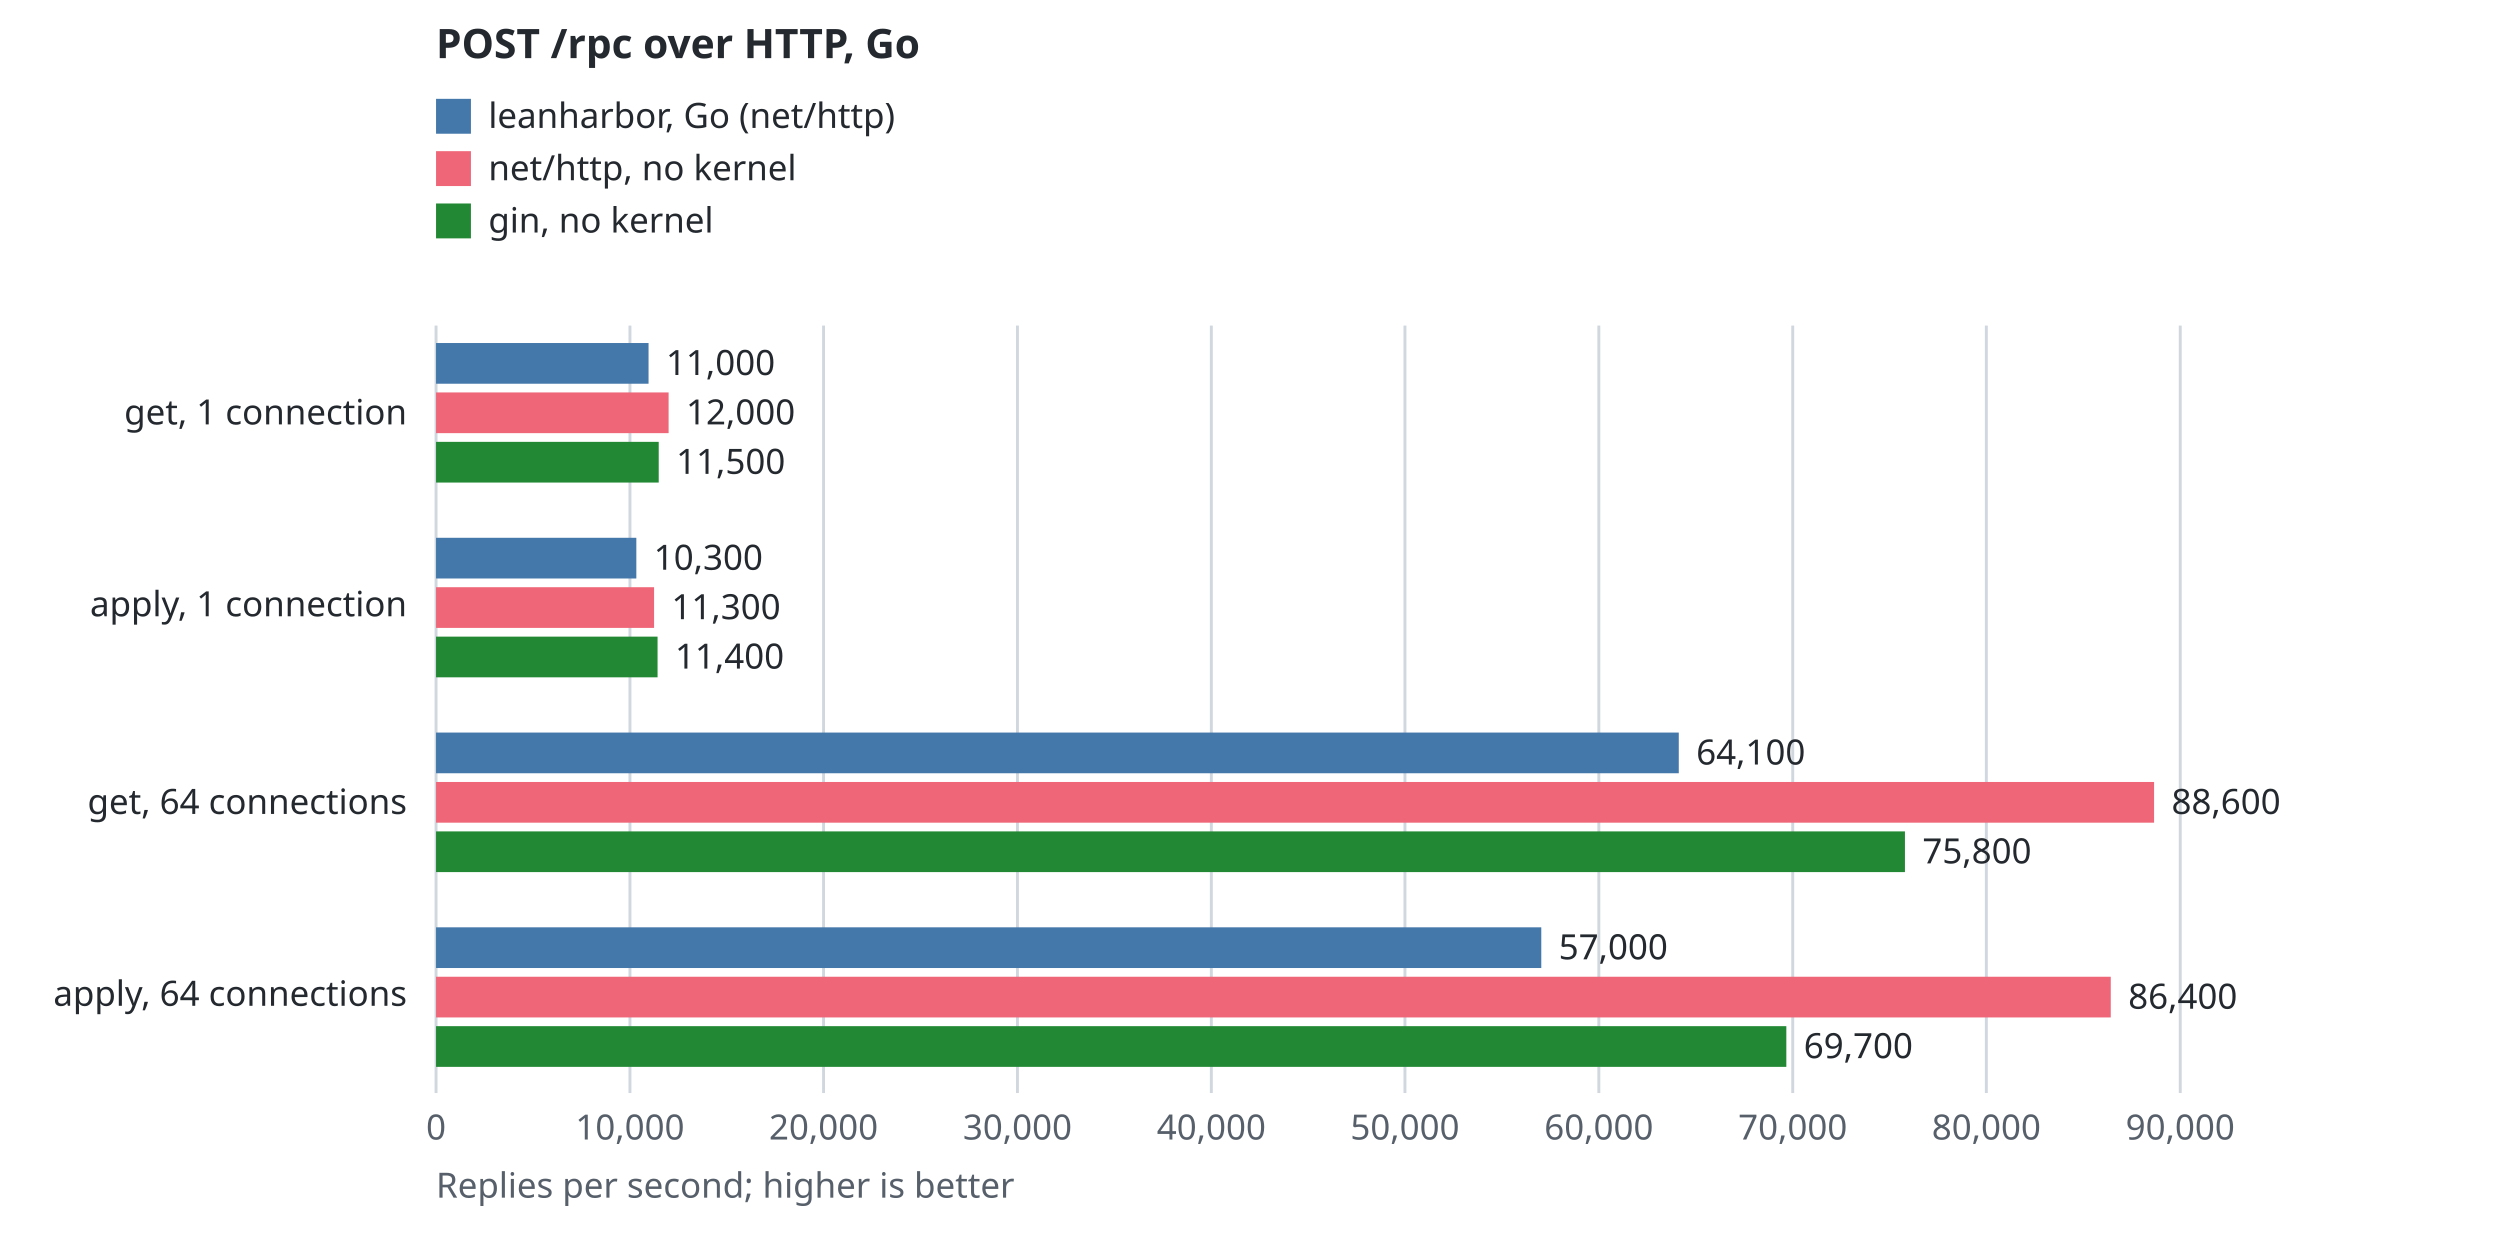
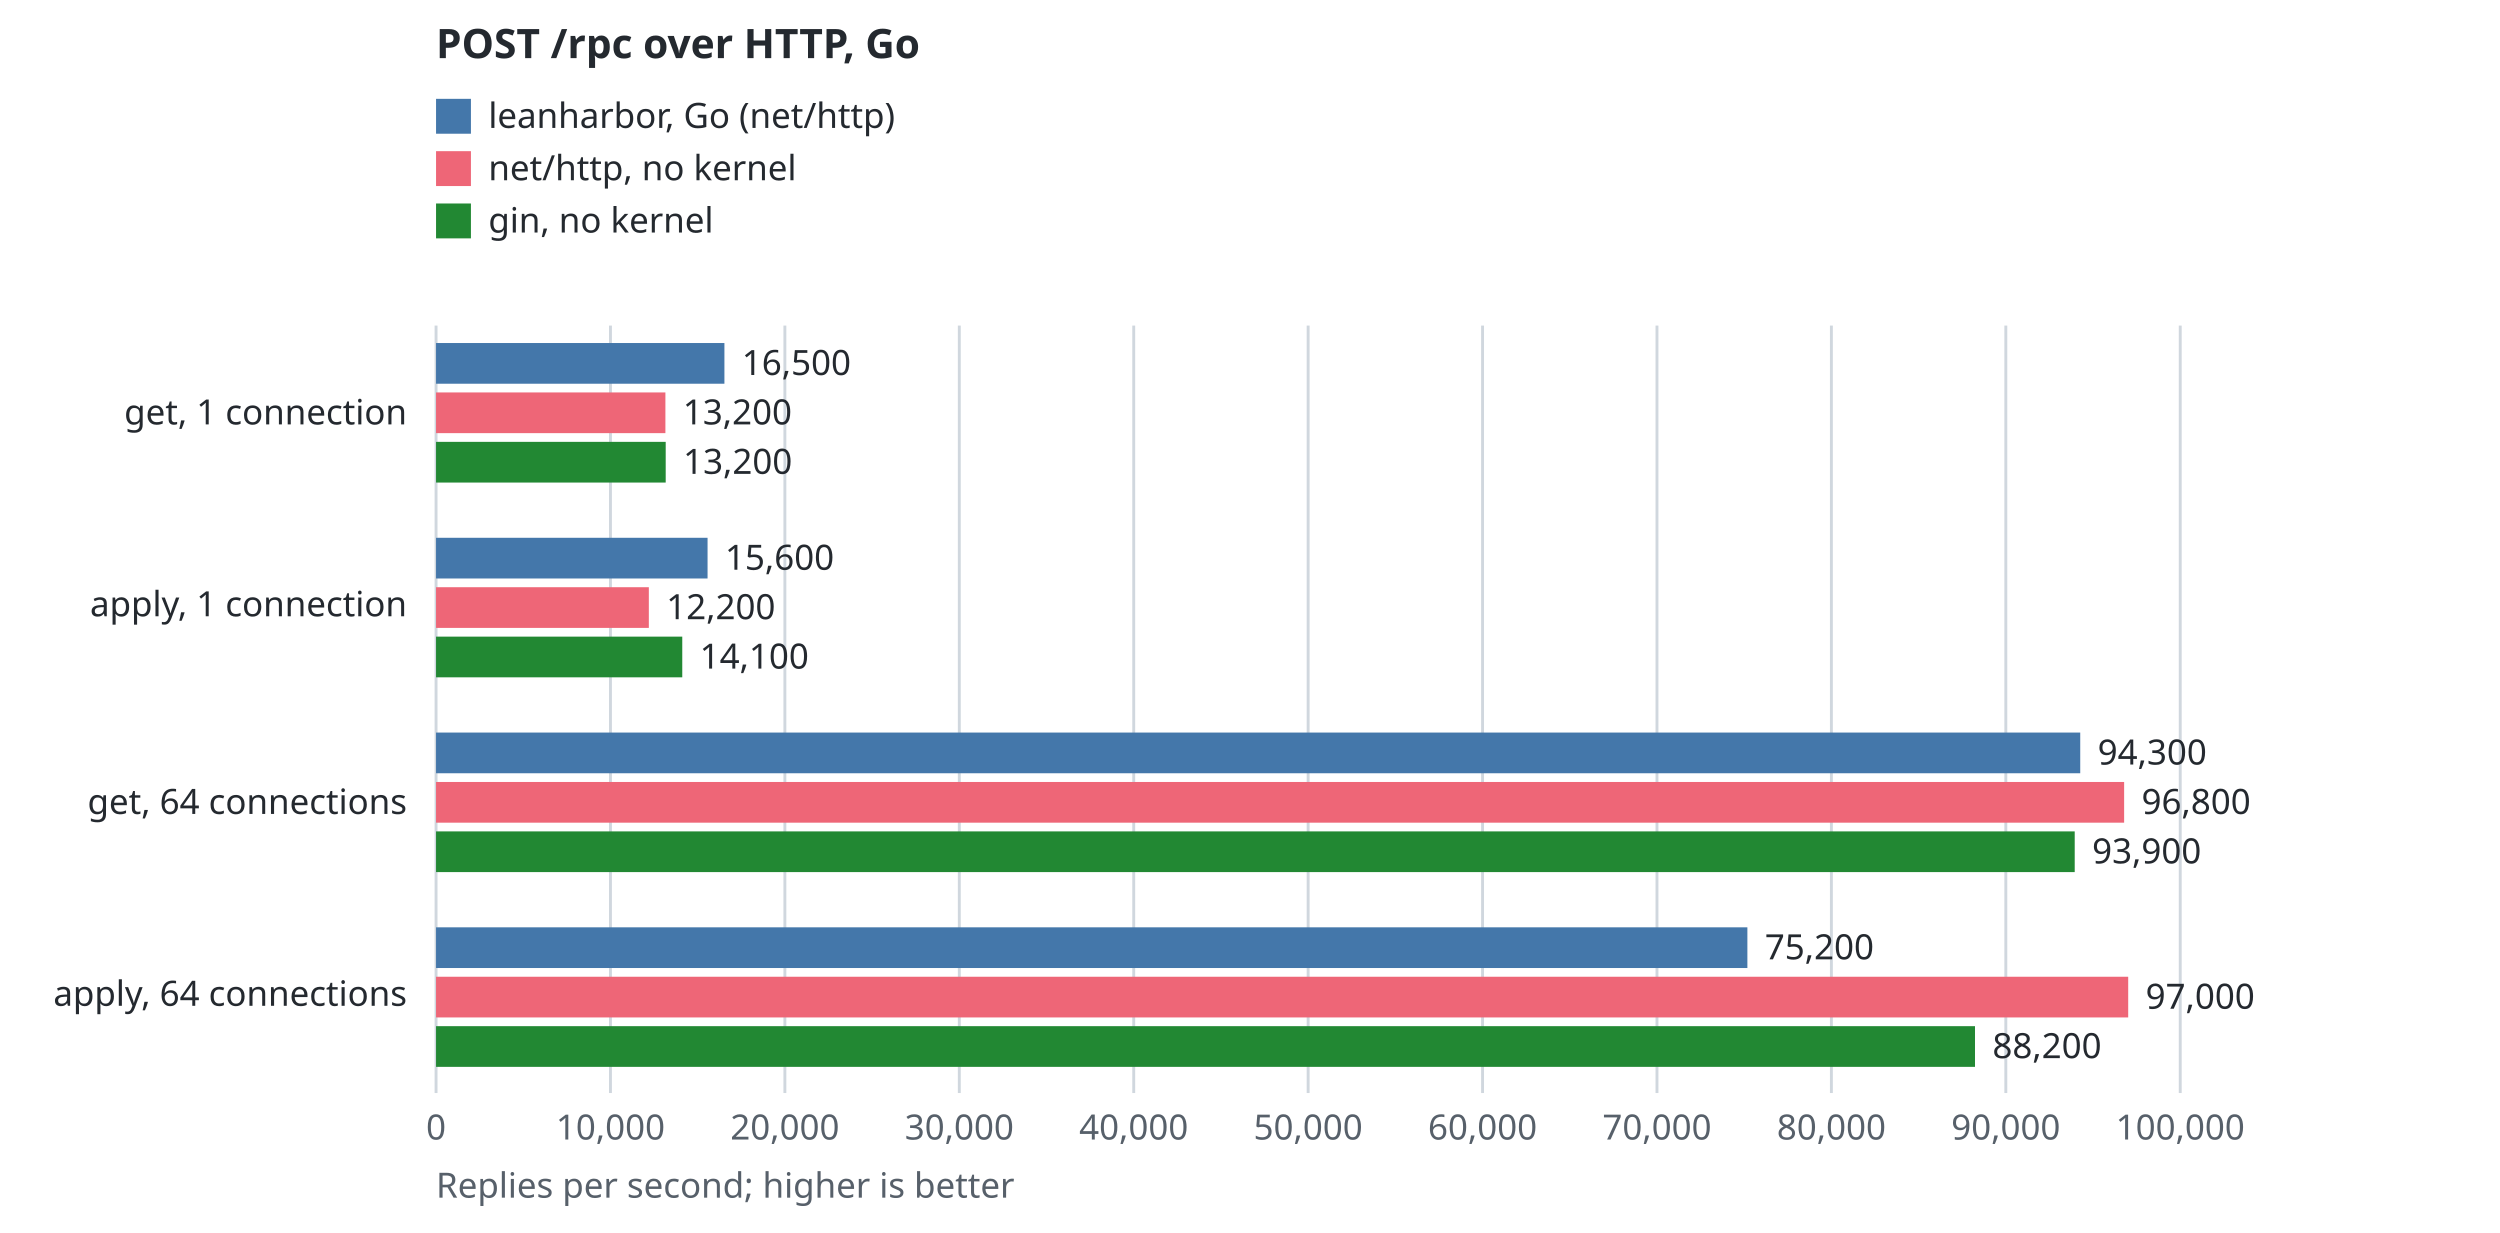
<svg xmlns="http://www.w3.org/2000/svg" viewBox="0 0 860 424" width="860" height="424" role="img">
  <style>text{font-family:system-ui,sans-serif;font-size:12px;fill:#24292f}.title{font-size:14px;font-weight:600}.grid{stroke:#d0d7de}.axis{fill:#57606a}@media(prefers-color-scheme:dark){text{fill:#e6edf3}.grid{stroke:#30363d}.axis{fill:#8b949e}}</style>
  <text class="title" x="150" y="20">POST /rpc over HTTP, Go</text>
  <rect x="150" y="34" width="12" height="12" fill="#4477aa" />
  <text x="168" y="44">leanharbor, Go (net/http)</text>
  <rect x="150" y="52" width="12" height="12" fill="#ee6677" />
  <text x="168" y="62">net/http, no kernel</text>
  <rect x="150" y="70" width="12" height="12" fill="#228833" />
  <text x="168" y="80">gin, no kernel</text>
  <line class="grid" x1="150.0" y1="112" x2="150.0" y2="376" />
  <text class="axis" x="150.0" y="392" text-anchor="middle">0</text>
-   <line class="grid" x1="216.7" y1="112" x2="216.7" y2="376" />
-   <text class="axis" x="216.7" y="392" text-anchor="middle">10,000</text>
-   <line class="grid" x1="283.3" y1="112" x2="283.3" y2="376" />
-   <text class="axis" x="283.3" y="392" text-anchor="middle">20,000</text>
-   <line class="grid" x1="350.0" y1="112" x2="350.0" y2="376" />
-   <text class="axis" x="350.0" y="392" text-anchor="middle">30,000</text>
-   <line class="grid" x1="416.7" y1="112" x2="416.7" y2="376" />
-   <text class="axis" x="416.7" y="392" text-anchor="middle">40,000</text>
-   <line class="grid" x1="483.3" y1="112" x2="483.3" y2="376" />
-   <text class="axis" x="483.3" y="392" text-anchor="middle">50,000</text>
-   <line class="grid" x1="550.0" y1="112" x2="550.0" y2="376" />
-   <text class="axis" x="550.0" y="392" text-anchor="middle">60,000</text>
-   <line class="grid" x1="616.7" y1="112" x2="616.7" y2="376" />
-   <text class="axis" x="616.7" y="392" text-anchor="middle">70,000</text>
-   <line class="grid" x1="683.3" y1="112" x2="683.3" y2="376" />
-   <text class="axis" x="683.3" y="392" text-anchor="middle">80,000</text>
+   <line class="grid" x1="210.0" y1="112" x2="210.0" y2="376" />
+   <text class="axis" x="210.0" y="392" text-anchor="middle">10,000</text>
+   <line class="grid" x1="270.0" y1="112" x2="270.0" y2="376" />
+   <text class="axis" x="270.0" y="392" text-anchor="middle">20,000</text>
+   <line class="grid" x1="330.0" y1="112" x2="330.0" y2="376" />
+   <text class="axis" x="330.0" y="392" text-anchor="middle">30,000</text>
+   <line class="grid" x1="390.0" y1="112" x2="390.0" y2="376" />
+   <text class="axis" x="390.0" y="392" text-anchor="middle">40,000</text>
+   <line class="grid" x1="450.0" y1="112" x2="450.0" y2="376" />
+   <text class="axis" x="450.0" y="392" text-anchor="middle">50,000</text>
+   <line class="grid" x1="510.0" y1="112" x2="510.0" y2="376" />
+   <text class="axis" x="510.0" y="392" text-anchor="middle">60,000</text>
+   <line class="grid" x1="570.0" y1="112" x2="570.0" y2="376" />
+   <text class="axis" x="570.0" y="392" text-anchor="middle">70,000</text>
+   <line class="grid" x1="630.0" y1="112" x2="630.0" y2="376" />
+   <text class="axis" x="630.0" y="392" text-anchor="middle">80,000</text>
+   <line class="grid" x1="690.0" y1="112" x2="690.0" y2="376" />
+   <text class="axis" x="690.0" y="392" text-anchor="middle">90,000</text>
  <line class="grid" x1="750.0" y1="112" x2="750.0" y2="376" />
-   <text class="axis" x="750.0" y="392" text-anchor="middle">90,000</text>
+   <text class="axis" x="750.0" y="392" text-anchor="middle">100,000</text>
  <text class="axis" x="150" y="412">Replies per second; higher is better</text>
-   <rect x="150" y="118" width="73.1" height="14" fill="#4477aa" />
-   <text x="229.1" y="129">11,000</text>
-   <rect x="150" y="135" width="80.0" height="14" fill="#ee6677" />
-   <text x="236.0" y="146">12,000</text>
-   <rect x="150" y="152" width="76.6" height="14" fill="#228833" />
-   <text x="232.6" y="163">11,500</text>
+   <rect x="150" y="118" width="99.2" height="14" fill="#4477aa" />
+   <text x="255.2" y="129">16,500</text>
+   <rect x="150" y="135" width="78.9" height="14" fill="#ee6677" />
+   <text x="234.9" y="146">13,200</text>
+   <rect x="150" y="152" width="79.0" height="14" fill="#228833" />
+   <text x="235.0" y="163">13,200</text>
  <text x="140" y="146" text-anchor="end">get, 1 connection</text>
-   <rect x="150" y="185" width="68.9" height="14" fill="#4477aa" />
-   <text x="224.9" y="196">10,300</text>
-   <rect x="150" y="202" width="75.0" height="14" fill="#ee6677" />
-   <text x="231.0" y="213">11,300</text>
-   <rect x="150" y="219" width="76.2" height="14" fill="#228833" />
-   <text x="232.2" y="230">11,400</text>
+   <rect x="150" y="185" width="93.4" height="14" fill="#4477aa" />
+   <text x="249.4" y="196">15,600</text>
+   <rect x="150" y="202" width="73.2" height="14" fill="#ee6677" />
+   <text x="229.2" y="213">12,200</text>
+   <rect x="150" y="219" width="84.7" height="14" fill="#228833" />
+   <text x="240.7" y="230">14,100</text>
  <text x="140" y="212" text-anchor="end">apply, 1 connection</text>
-   <rect x="150" y="252" width="427.5" height="14" fill="#4477aa" />
-   <text x="583.5" y="263">64,100</text>
-   <rect x="150" y="269" width="591.0" height="14" fill="#ee6677" />
-   <text x="747.0" y="280">88,600</text>
-   <rect x="150" y="286" width="505.3" height="14" fill="#228833" />
-   <text x="661.3" y="297">75,800</text>
+   <rect x="150" y="252" width="565.6" height="14" fill="#4477aa" />
+   <text x="721.6" y="263">94,300</text>
+   <rect x="150" y="269" width="580.7" height="14" fill="#ee6677" />
+   <text x="736.7" y="280">96,800</text>
+   <rect x="150" y="286" width="563.7" height="14" fill="#228833" />
+   <text x="719.7" y="297">93,900</text>
  <text x="140" y="280" text-anchor="end">get, 64 connections</text>
-   <rect x="150" y="319" width="380.2" height="14" fill="#4477aa" />
-   <text x="536.2" y="330">57,000</text>
-   <rect x="150" y="336" width="576.1" height="14" fill="#ee6677" />
-   <text x="732.1" y="347">86,400</text>
-   <rect x="150" y="353" width="464.5" height="14" fill="#228833" />
-   <text x="620.5" y="364">69,700</text>
+   <rect x="150" y="319" width="451.1" height="14" fill="#4477aa" />
+   <text x="607.1" y="330">75,200</text>
+   <rect x="150" y="336" width="582.1" height="14" fill="#ee6677" />
+   <text x="738.1" y="347">97,000</text>
+   <rect x="150" y="353" width="529.4" height="14" fill="#228833" />
+   <text x="685.4" y="364">88,200</text>
  <text x="140" y="346" text-anchor="end">apply, 64 connections</text>
</svg>
